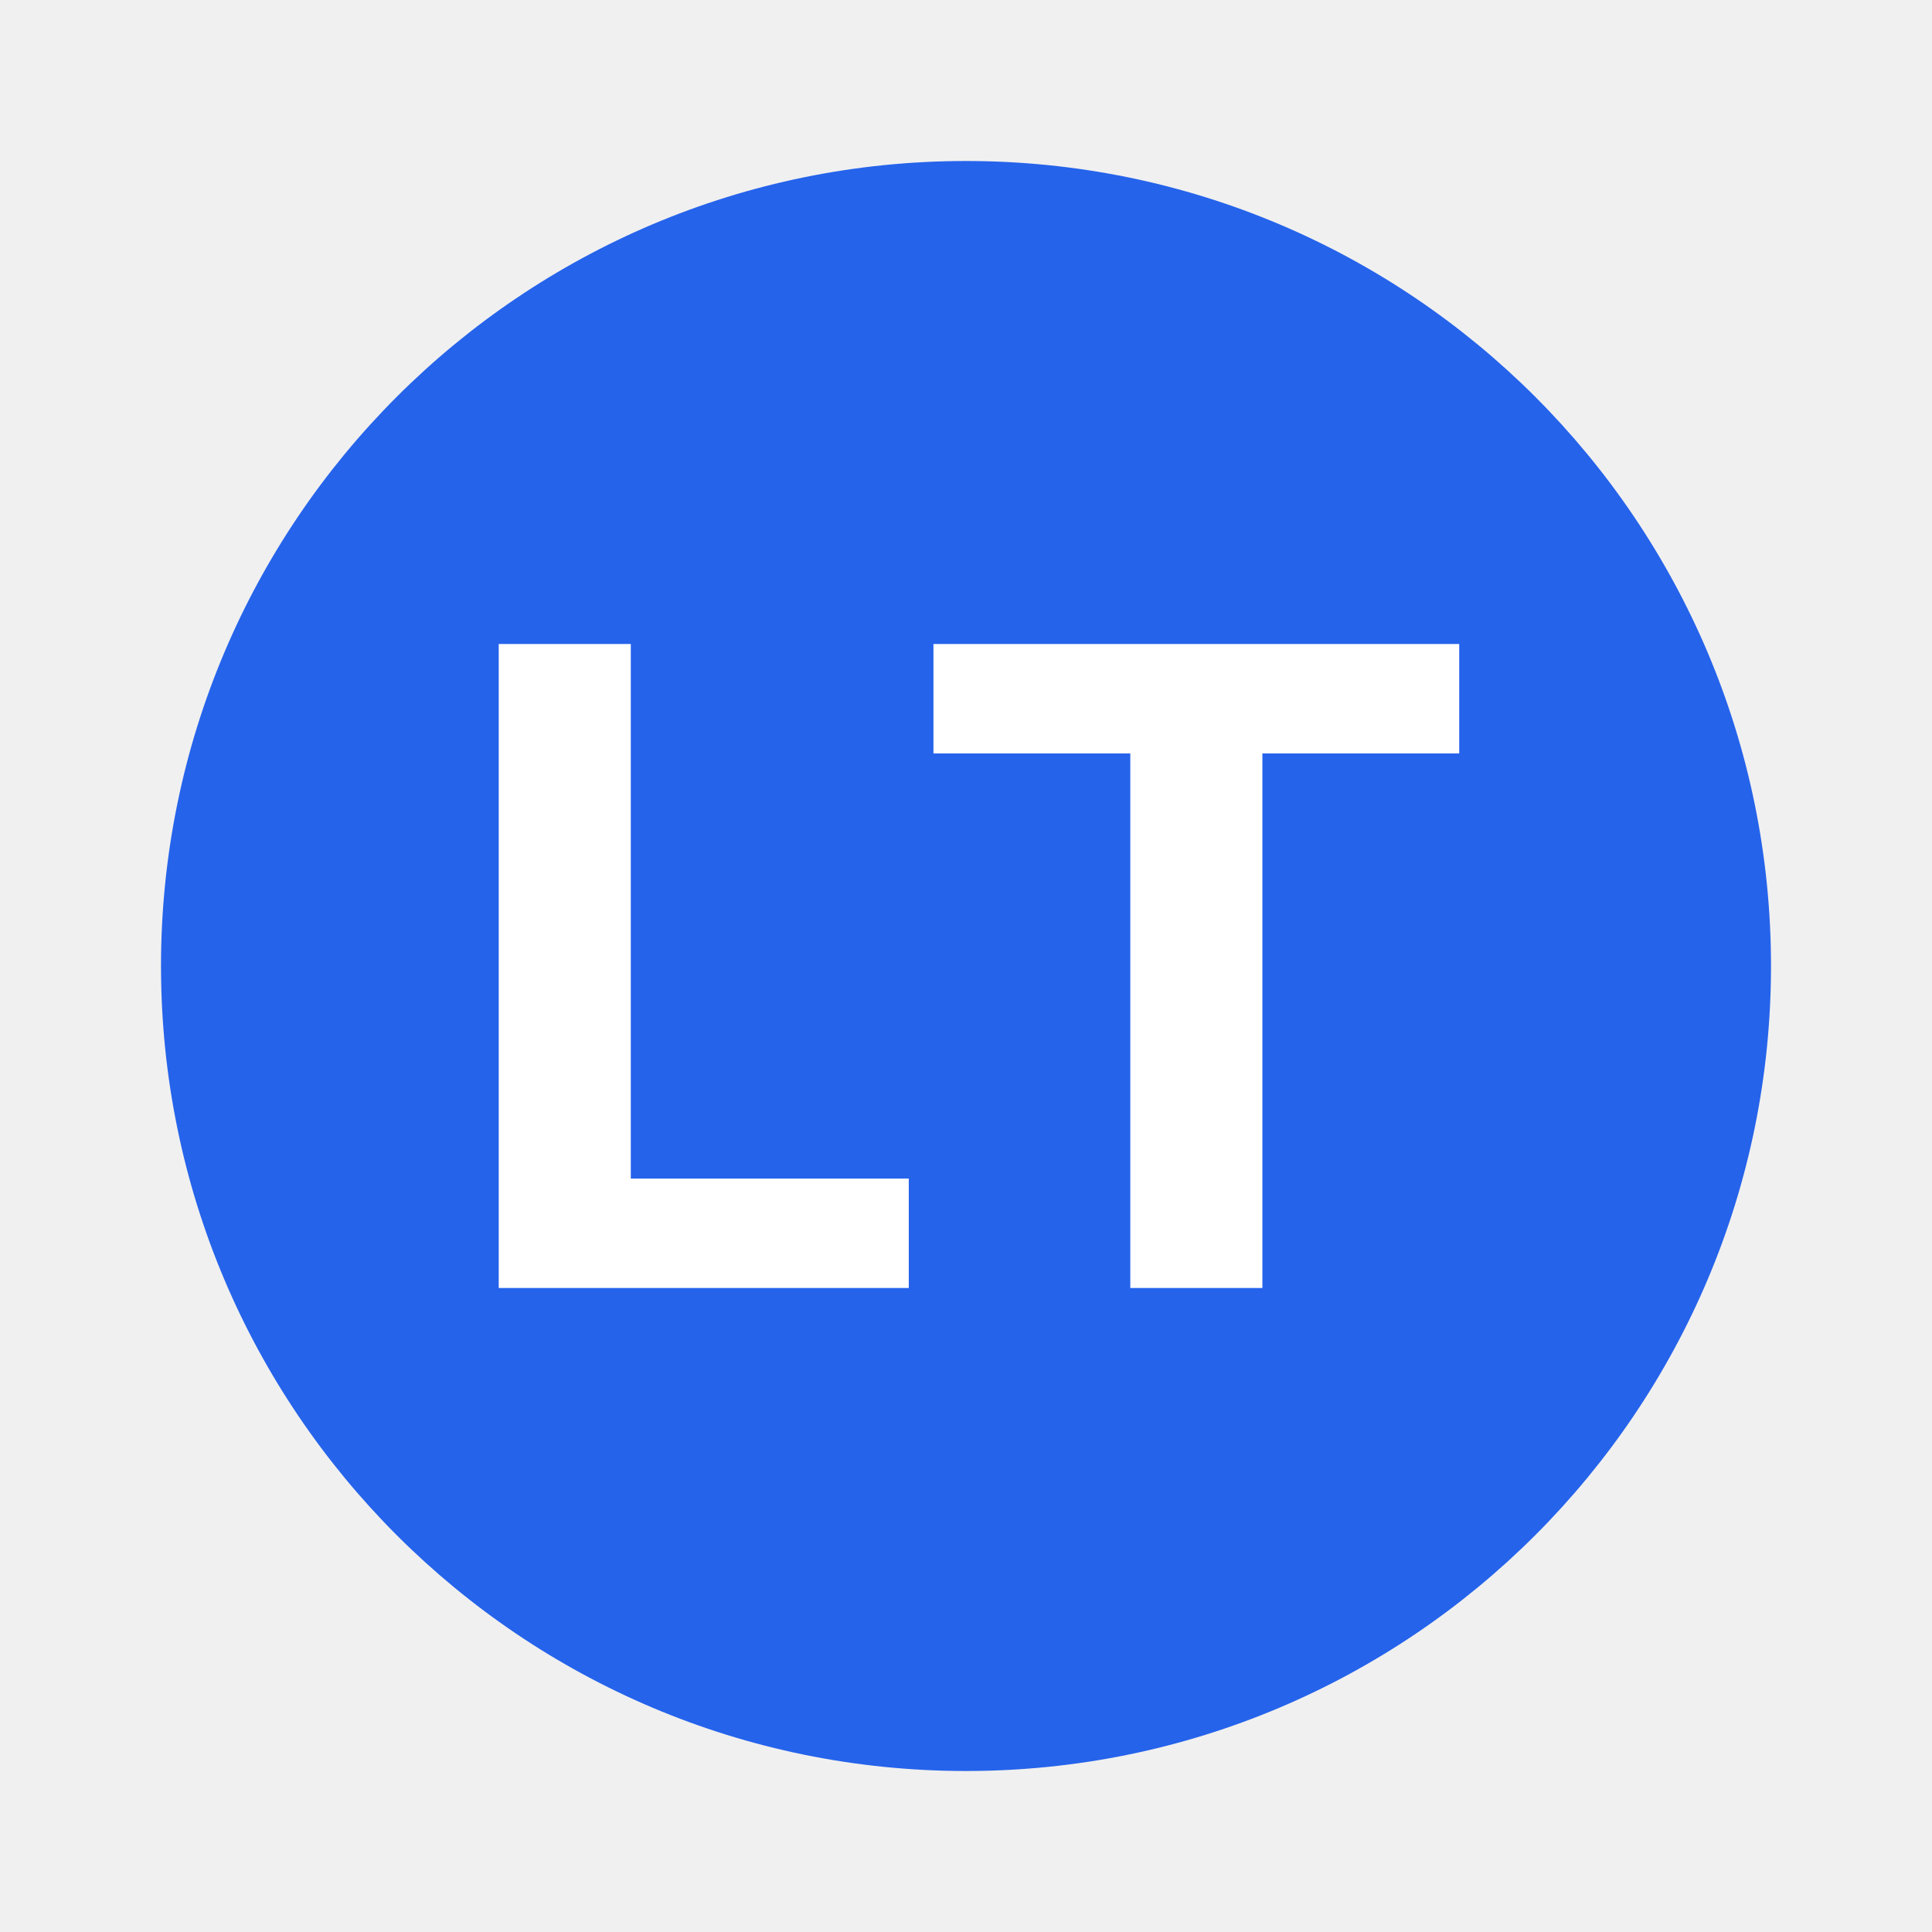
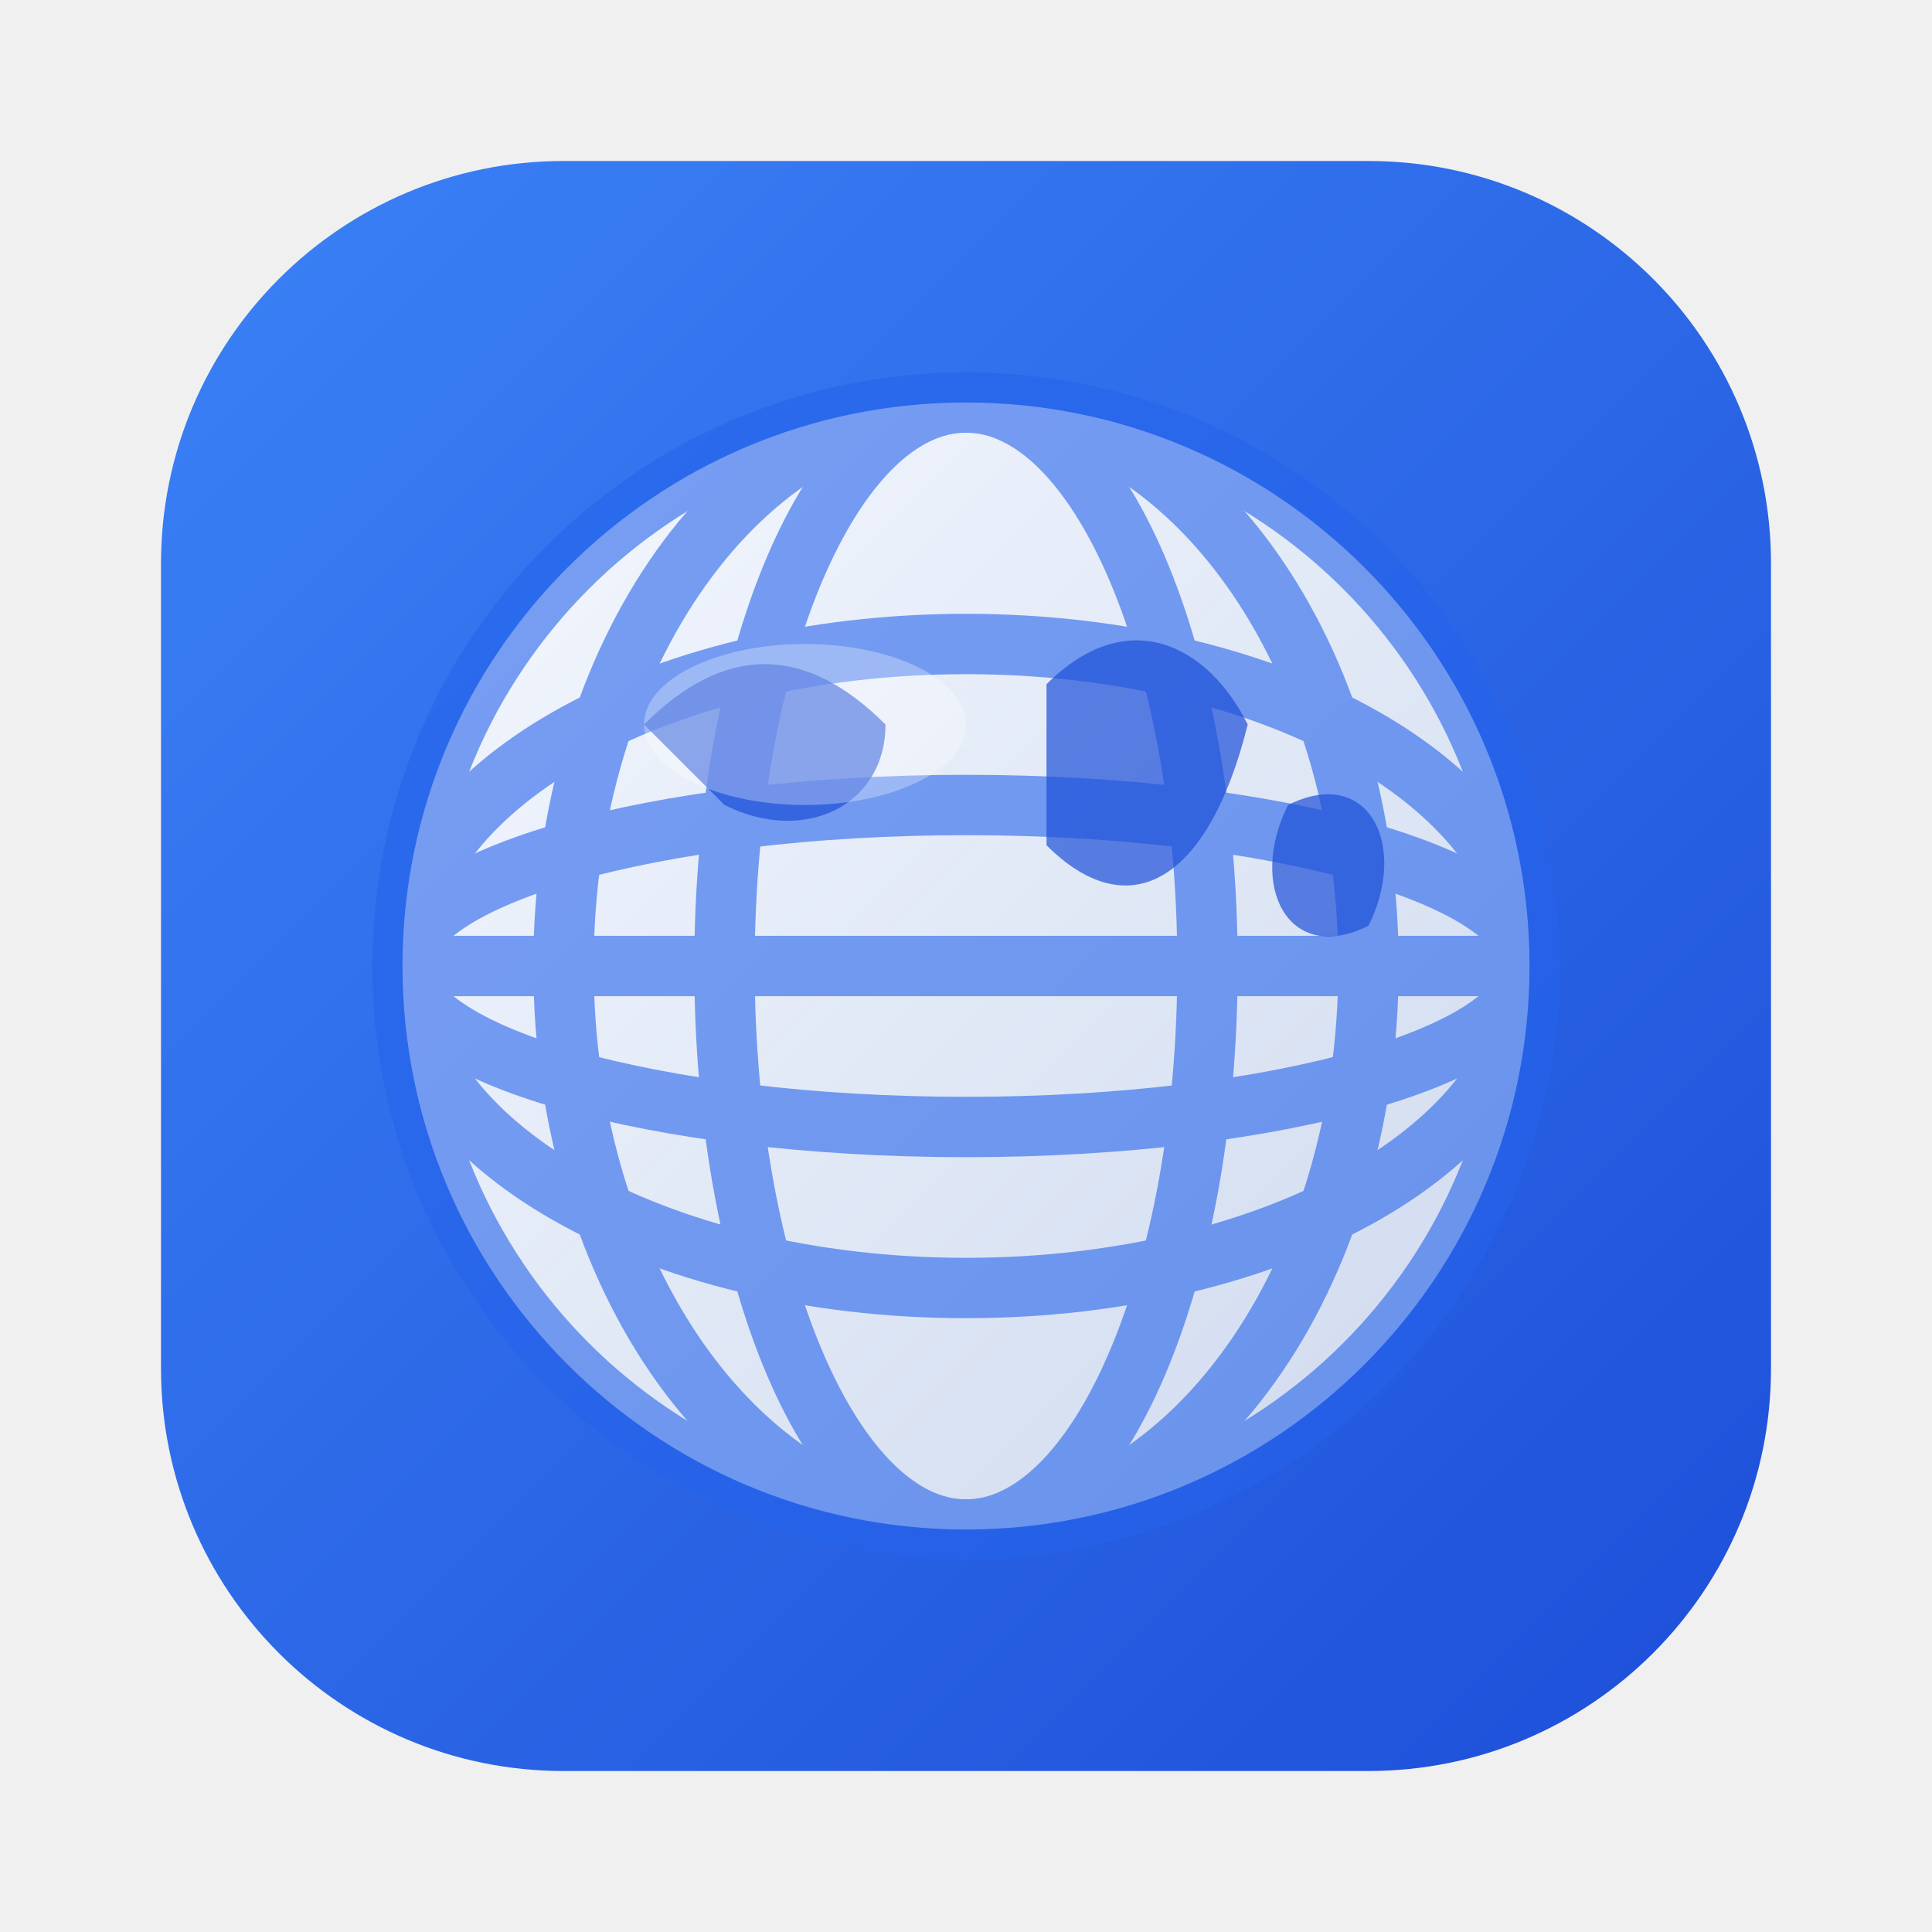
<svg xmlns="http://www.w3.org/2000/svg" width="48" height="48" viewBox="0 0 48 48" fill="none">
-   <circle cx="24" cy="24" r="20" fill="#2563eb" />
-   <text x="24" y="32" font-family="Inter, system-ui, sans-serif" font-size="22" font-weight="700" fill="white" text-anchor="middle" letter-spacing="1px">LT</text>
+   <defs>
+     <linearGradient id="bg-gradient" x1="0%" y1="0%" x2="100%" y2="100%">
+       <stop offset="0%" stop-color="#3b82f6" />
+       <stop offset="100%" stop-color="#1d4ed8" />
+     </linearGradient>
+     <linearGradient id="globe-gradient" x1="0%" y1="0%" x2="100%" y2="100%">
+       <stop offset="0%" stop-color="#ffffff" stop-opacity="0.95" />
+       <stop offset="100%" stop-color="#e2e8f0" stop-opacity="0.9" />
+     </linearGradient>
+   </defs>
+   <rect x="4" y="4" width="40" height="40" rx="10" fill="url(#bg-gradient)" />
+   <circle cx="24" cy="24" r="14" fill="url(#globe-gradient)" stroke="none" />
+   <g stroke="#2563eb" stroke-width="1.5" fill="none" opacity="0.6">
+     <ellipse cx="24" cy="24" rx="14" ry="14" />
+     <ellipse cx="24" cy="24" rx="10" ry="14" />
+     <ellipse cx="24" cy="24" rx="6" ry="14" />
+     <line x1="10" y1="24" x2="38" y2="24" />
+     <ellipse cx="24" cy="24" rx="14" ry="8" />
+     <ellipse cx="24" cy="24" rx="14" ry="4" />
+   </g>
+   <g fill="#1d4ed8" opacity="0.7">
+     <path d="M16 18 C18 16, 20 16, 22 18 C22 20, 20 21, 18 20 Z" />
+     <path d="M26 17 C28 15, 30 16, 31 18 C30 22, 28 23, 26 21 Z" />
+     <path d="M32 20 C34 19, 35 21, 34 23 C32 24, 31 22, 32 20 Z" />
+   </g>
+   <ellipse cx="20" cy="18" rx="4" ry="2" fill="white" opacity="0.3" />
</svg>
